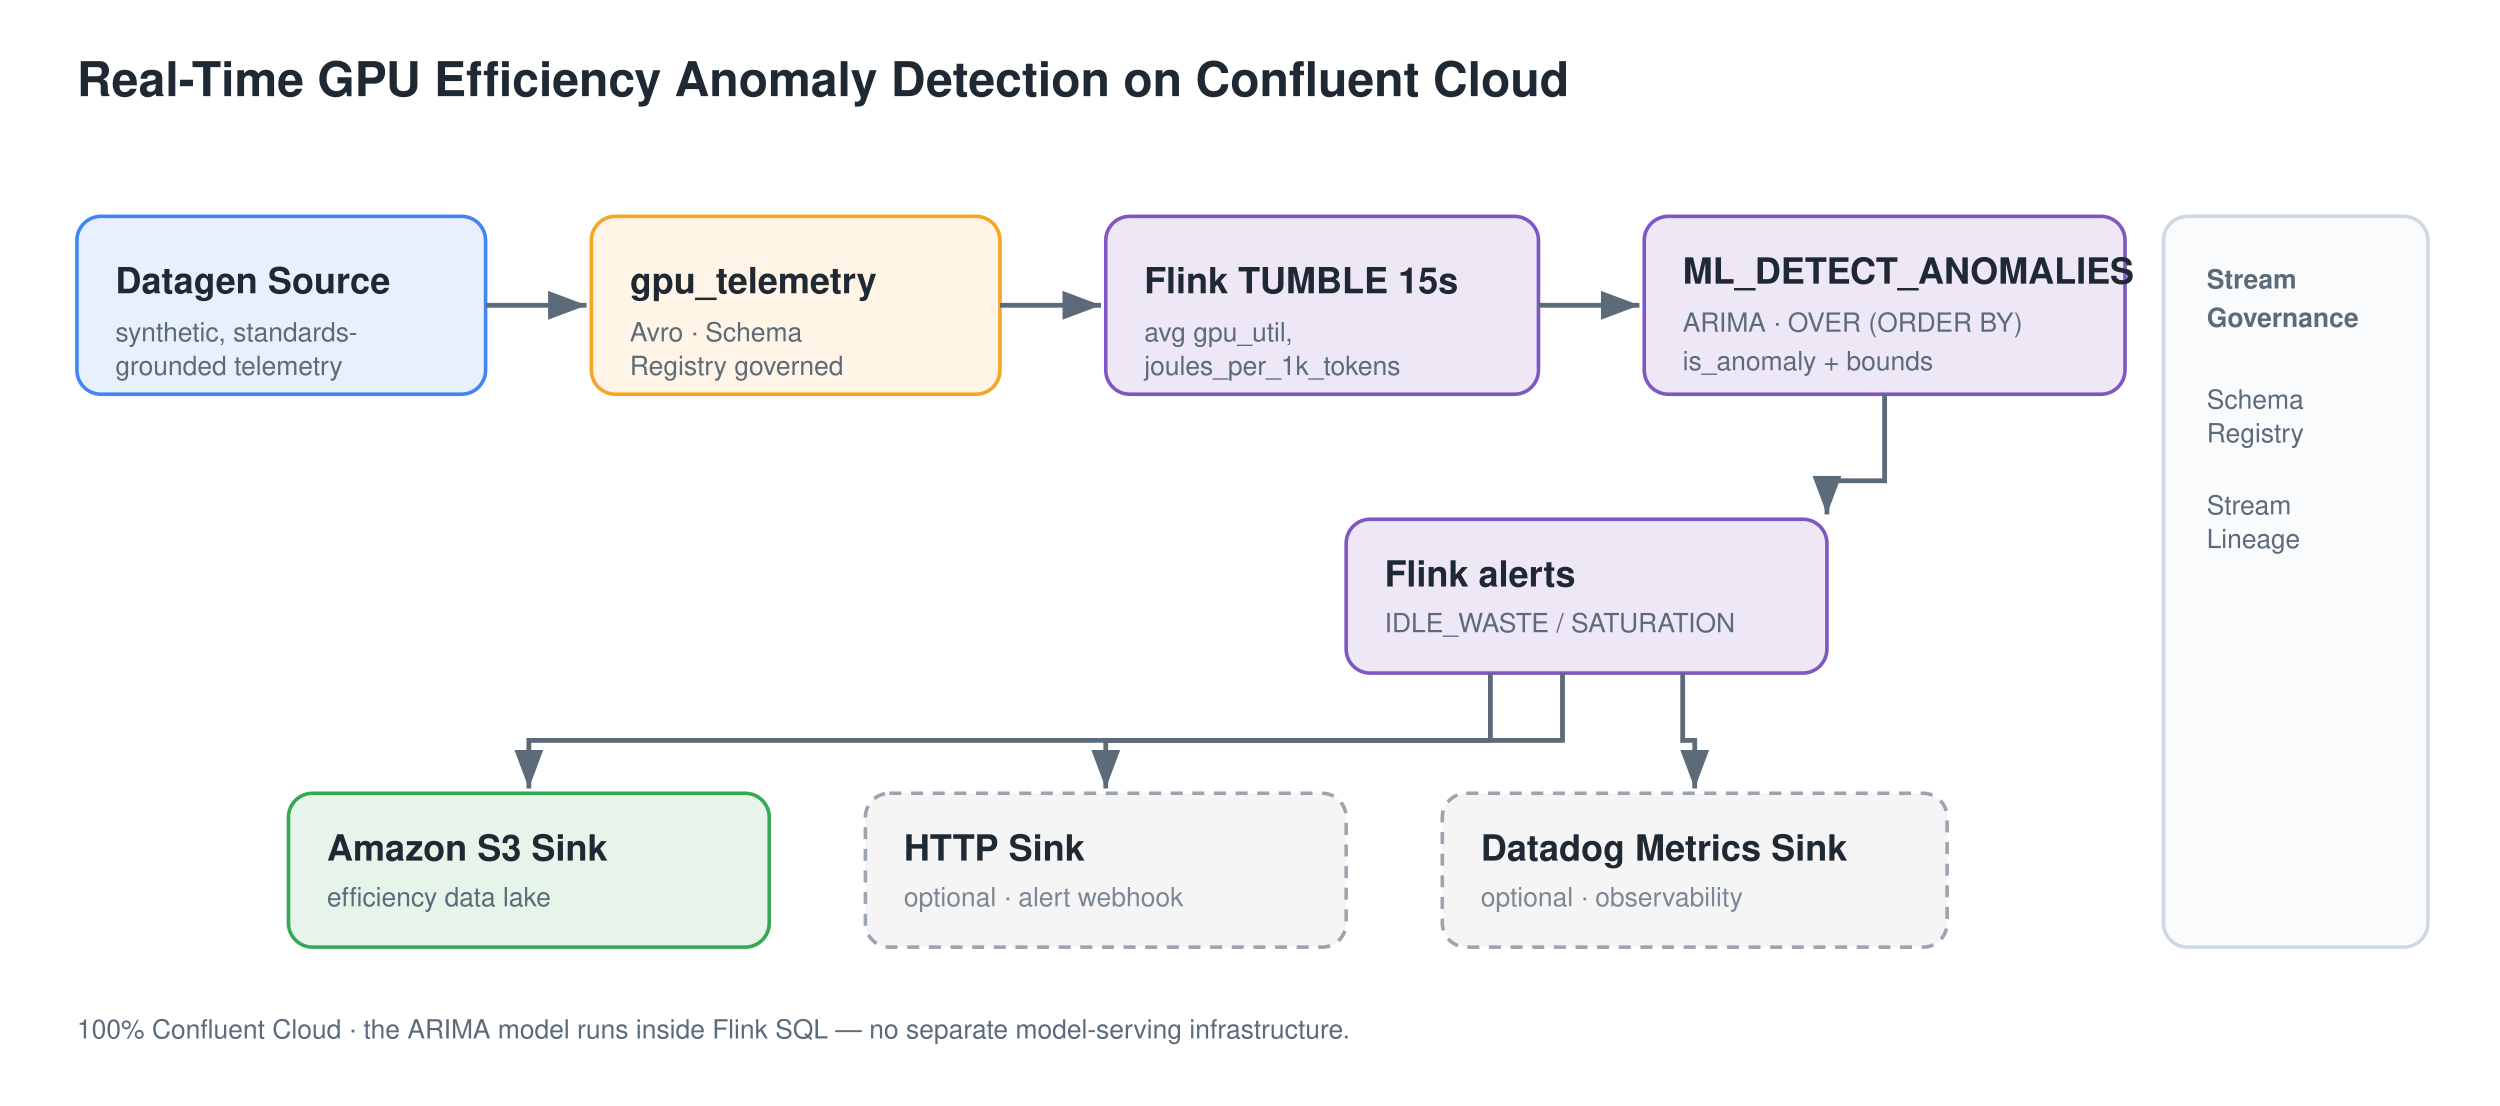
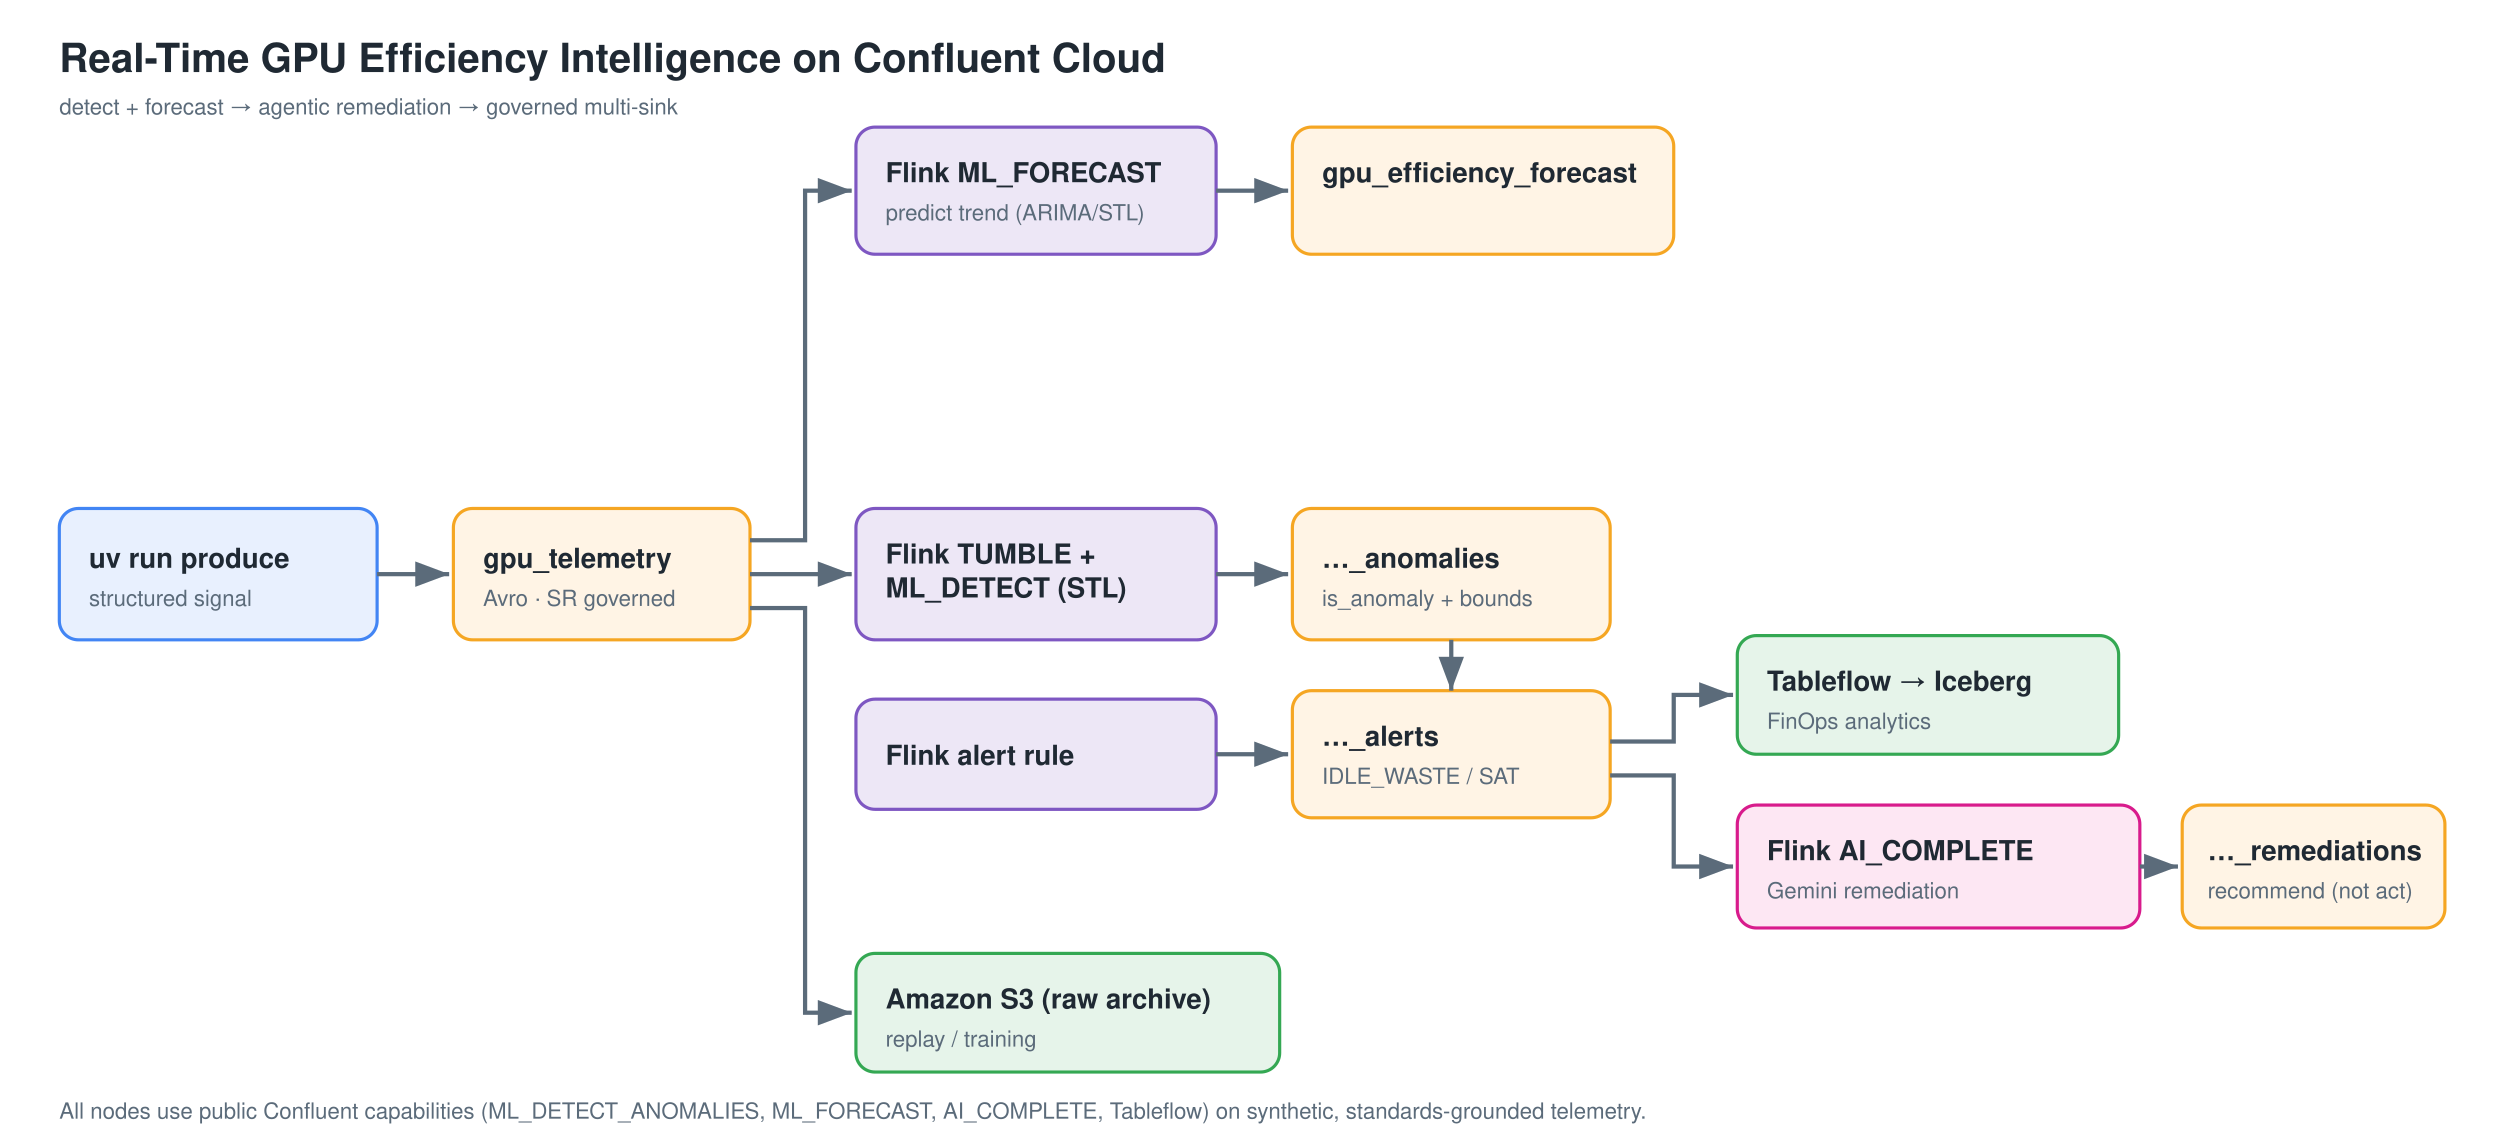
- <svg xmlns="http://www.w3.org/2000/svg" width="1040" height="460" viewBox="0 0 1040 460" font-family="Segoe UI, Helvetica, Arial, sans-serif">
+ <svg xmlns="http://www.w3.org/2000/svg" width="1180" height="540" viewBox="0 0 1180 540" font-family="Segoe UI, Helvetica, Arial, sans-serif">
  <defs>
    <marker id="arrow" markerWidth="10" markerHeight="10" refX="8" refY="3" orient="auto" markerUnits="strokeWidth">
      <path d="M0,0 L8,3 L0,6 Z" fill="#5b6b7a" />
    </marker>
    <style>
-       .box { rx: 10; ry: 10; stroke-width: 1.5; }
-       .src { fill: #e8f0fe; stroke: #4285f4; }
-       .topic { fill: #fff4e5; stroke: #f5a623; }
-       .flink { fill: #ede7f6; stroke: #7e57c2; }
-       .sink { fill: #e6f4ea; stroke: #34a853; }
-       .opt { fill: #f5f5f5; stroke: #9aa5b1; stroke-dasharray: 5 4; }
-       .gov { fill: #fafbfc; stroke: #cfd8e3; }
-       .title { font-size: 15px; font-weight: 600; fill: #1f2933; }
-       .sub { font-size: 11px; fill: #5b6b7a; }
-       .lbl { font-size: 11px; fill: #5b6b7a; }
-       .opttxt { font-size: 11px; fill: #7b8794; }
+       .src { fill: #e8f0fe; stroke: #4285f4; stroke-width: 1.5; }
+       .topic { fill: #fff4e5; stroke: #f5a623; stroke-width: 1.5; }
+       .flink { fill: #ede7f6; stroke: #7e57c2; stroke-width: 1.5; }
+       .sink { fill: #e6f4ea; stroke: #34a853; stroke-width: 1.5; }
+       .ai { fill: #fde7f3; stroke: #d81b8c; stroke-width: 1.5; }
+       .t { font-size: 13px; font-weight: 600; fill: #1f2933; }
+       .s { font-size: 10.5px; fill: #5b6b7a; }
      .flow { stroke: #5b6b7a; stroke-width: 2; fill: none; }
    </style>
  </defs>
-   <text x="32" y="40" font-size="20" font-weight="700" fill="#1f2933">Real-Time GPU Efficiency Anomaly Detection on Confluent Cloud</text>
-   <rect class="box src" x="32" y="90" width="170" height="74" />
-   <text class="title" x="48" y="122">Datagen Source</text>
-   <text class="sub" x="48" y="142">synthetic, standards-</text>
-   <text class="sub" x="48" y="156">grounded telemetry</text>
-   <rect class="box topic" x="246" y="90" width="170" height="74" />
-   <text class="title" x="262" y="122">gpu_telemetry</text>
-   <text class="sub" x="262" y="142">Avro · Schema</text>
-   <text class="sub" x="262" y="156">Registry governed</text>
-   <rect class="box flink" x="460" y="90" width="180" height="74" />
-   <text class="title" x="476" y="122">Flink TUMBLE 15s</text>
-   <text class="sub" x="476" y="142">avg gpu_util,</text>
-   <text class="sub" x="476" y="156">joules_per_1k_tokens</text>
-   <rect class="box flink" x="684" y="90" width="200" height="74" />
-   <text class="title" x="700" y="118">ML_DETECT_ANOMALIES</text>
-   <text class="sub" x="700" y="138">ARIMA · OVER (ORDER BY)</text>
-   <text class="sub" x="700" y="154">is_anomaly + bounds</text>
-   <rect class="box flink" x="560" y="216" width="200" height="64" />
-   <text class="title" x="576" y="244">Flink alerts</text>
-   <text class="sub" x="576" y="263">IDLE_WASTE / SATURATION</text>
-   <rect class="box sink" x="120" y="330" width="200" height="64" />
-   <text class="title" x="136" y="358">Amazon S3 Sink</text>
-   <text class="sub" x="136" y="377">efficiency data lake</text>
-   <rect class="box opt" x="360" y="330" width="200" height="64" />
-   <text class="title" x="376" y="358" fill="#52606d">HTTP Sink</text>
-   <text class="opttxt" x="376" y="377">optional · alert webhook</text>
-   <rect class="box opt" x="600" y="330" width="210" height="64" />
-   <text class="title" x="616" y="358" fill="#52606d">Datadog Metrics Sink</text>
-   <text class="opttxt" x="616" y="377">optional · observability</text>
-   <rect class="box gov" x="900" y="90" width="110" height="304" />
-   <text class="lbl" x="918" y="120" font-weight="600" fill="#52606d">Stream</text>
-   <text class="lbl" x="918" y="136" font-weight="600" fill="#52606d">Governance</text>
-   <text class="lbl" x="918" y="170">Schema</text>
-   <text class="lbl" x="918" y="184">Registry</text>
-   <text class="lbl" x="918" y="214">Stream</text>
-   <text class="lbl" x="918" y="228">Lineage</text>
-   <path class="flow" d="M202,127 L244,127" marker-end="url(#arrow)" />
-   <path class="flow" d="M416,127 L458,127" marker-end="url(#arrow)" />
-   <path class="flow" d="M640,127 L682,127" marker-end="url(#arrow)" />
-   <path class="flow" d="M784,164 L784,200 L760,200 L760,214" marker-end="url(#arrow)" />
-   <path class="flow" d="M620,280 L620,308 L220,308 L220,328" marker-end="url(#arrow)" />
-   <path class="flow" d="M650,280 L650,308 L460,308 L460,328" marker-end="url(#arrow)" />
-   <path class="flow" d="M700,280 L700,308 L705,308 L705,328" marker-end="url(#arrow)" />
-   <text x="32" y="432" class="sub">100% Confluent Cloud · the ARIMA model runs inside Flink SQL — no separate model-serving infrastructure.</text>
+   <text x="28" y="34" font-size="19" font-weight="700" fill="#1f2933">Real-Time GPU Efficiency Intelligence on Confluent Cloud</text>
+   <text x="28" y="54" class="s">detect + forecast → agentic remediation → governed multi-sink</text>
+   <rect class="src" x="28" y="240" width="150" height="62" rx="9" />
+   <text class="t" x="42" y="268">uv run produce</text>
+   <text class="s" x="42" y="286">structured signal</text>
+   <rect class="topic" x="214" y="240" width="140" height="62" rx="9" />
+   <text class="t" x="228" y="268">gpu_telemetry</text>
+   <text class="s" x="228" y="286">Avro · SR governed</text>
+   <rect class="flink" x="404" y="60" width="170" height="60" rx="9" />
+   <text class="t" x="418" y="86">Flink ML_FORECAST</text>
+   <text class="s" x="418" y="104">predict trend (ARIMA/STL)</text>
+   <rect class="topic" x="610" y="60" width="180" height="60" rx="9" />
+   <text class="t" x="624" y="86">gpu_efficiency_forecast</text>
+   <rect class="flink" x="404" y="240" width="170" height="62" rx="9" />
+   <text class="t" x="418" y="266">Flink TUMBLE +</text>
+   <text class="t" x="418" y="282">ML_DETECT (STL)</text>
+   <rect class="topic" x="610" y="240" width="150" height="62" rx="9" />
+   <text class="t" x="624" y="268">…_anomalies</text>
+   <text class="s" x="624" y="286">is_anomaly + bounds</text>
+   <rect class="flink" x="404" y="330" width="170" height="52" rx="9" />
+   <text class="t" x="418" y="361">Flink alert rule</text>
+   <rect class="topic" x="610" y="326" width="150" height="60" rx="9" />
+   <text class="t" x="624" y="352">…_alerts</text>
+   <text class="s" x="624" y="370">IDLE_WASTE / SAT</text>
+   <rect class="sink" x="820" y="300" width="180" height="56" rx="9" />
+   <text class="t" x="834" y="326">Tableflow → Iceberg</text>
+   <text class="s" x="834" y="344">FinOps analytics</text>
+   <rect class="ai" x="820" y="380" width="190" height="58" rx="9" />
+   <text class="t" x="834" y="406">Flink AI_COMPLETE</text>
+   <text class="s" x="834" y="424">Gemini remediation</text>
+   <rect class="topic" x="1030" y="380" width="124" height="58" rx="9" />
+   <text class="t" x="1042" y="406">…_remediations</text>
+   <text class="s" x="1042" y="424">recommend (not act)</text>
+   <rect class="sink" x="404" y="450" width="200" height="56" rx="9" />
+   <text class="t" x="418" y="476">Amazon S3 (raw archive)</text>
+   <text class="s" x="418" y="494">replay / training</text>
+   <path class="flow" d="M178,271 L212,271" marker-end="url(#arrow)" />
+   <path class="flow" d="M354,255 L380,255 L380,90 L402,90" marker-end="url(#arrow)" />
+   <path class="flow" d="M354,271 L402,271" marker-end="url(#arrow)" />
+   <path class="flow" d="M354,287 L380,287 L380,478 L402,478" marker-end="url(#arrow)" />
+   <path class="flow" d="M574,90 L608,90" marker-end="url(#arrow)" />
+   <path class="flow" d="M574,271 L608,271" marker-end="url(#arrow)" />
+   <path class="flow" d="M685,302 L685,326" marker-end="url(#arrow)" />
+   <path class="flow" d="M574,356 L608,356" marker-end="url(#arrow)" />
+   <path class="flow" d="M760,350 L790,350 L790,328 L818,328" marker-end="url(#arrow)" />
+   <path class="flow" d="M760,366 L790,366 L790,409 L818,409" marker-end="url(#arrow)" />
+   <path class="flow" d="M1010,409 L1028,409" marker-end="url(#arrow)" />
+   <text x="28" y="528" class="s">All nodes use public Confluent capabilities (ML_DETECT_ANOMALIES, ML_FORECAST, AI_COMPLETE, Tableflow) on synthetic, standards-grounded telemetry.</text>
</svg>
